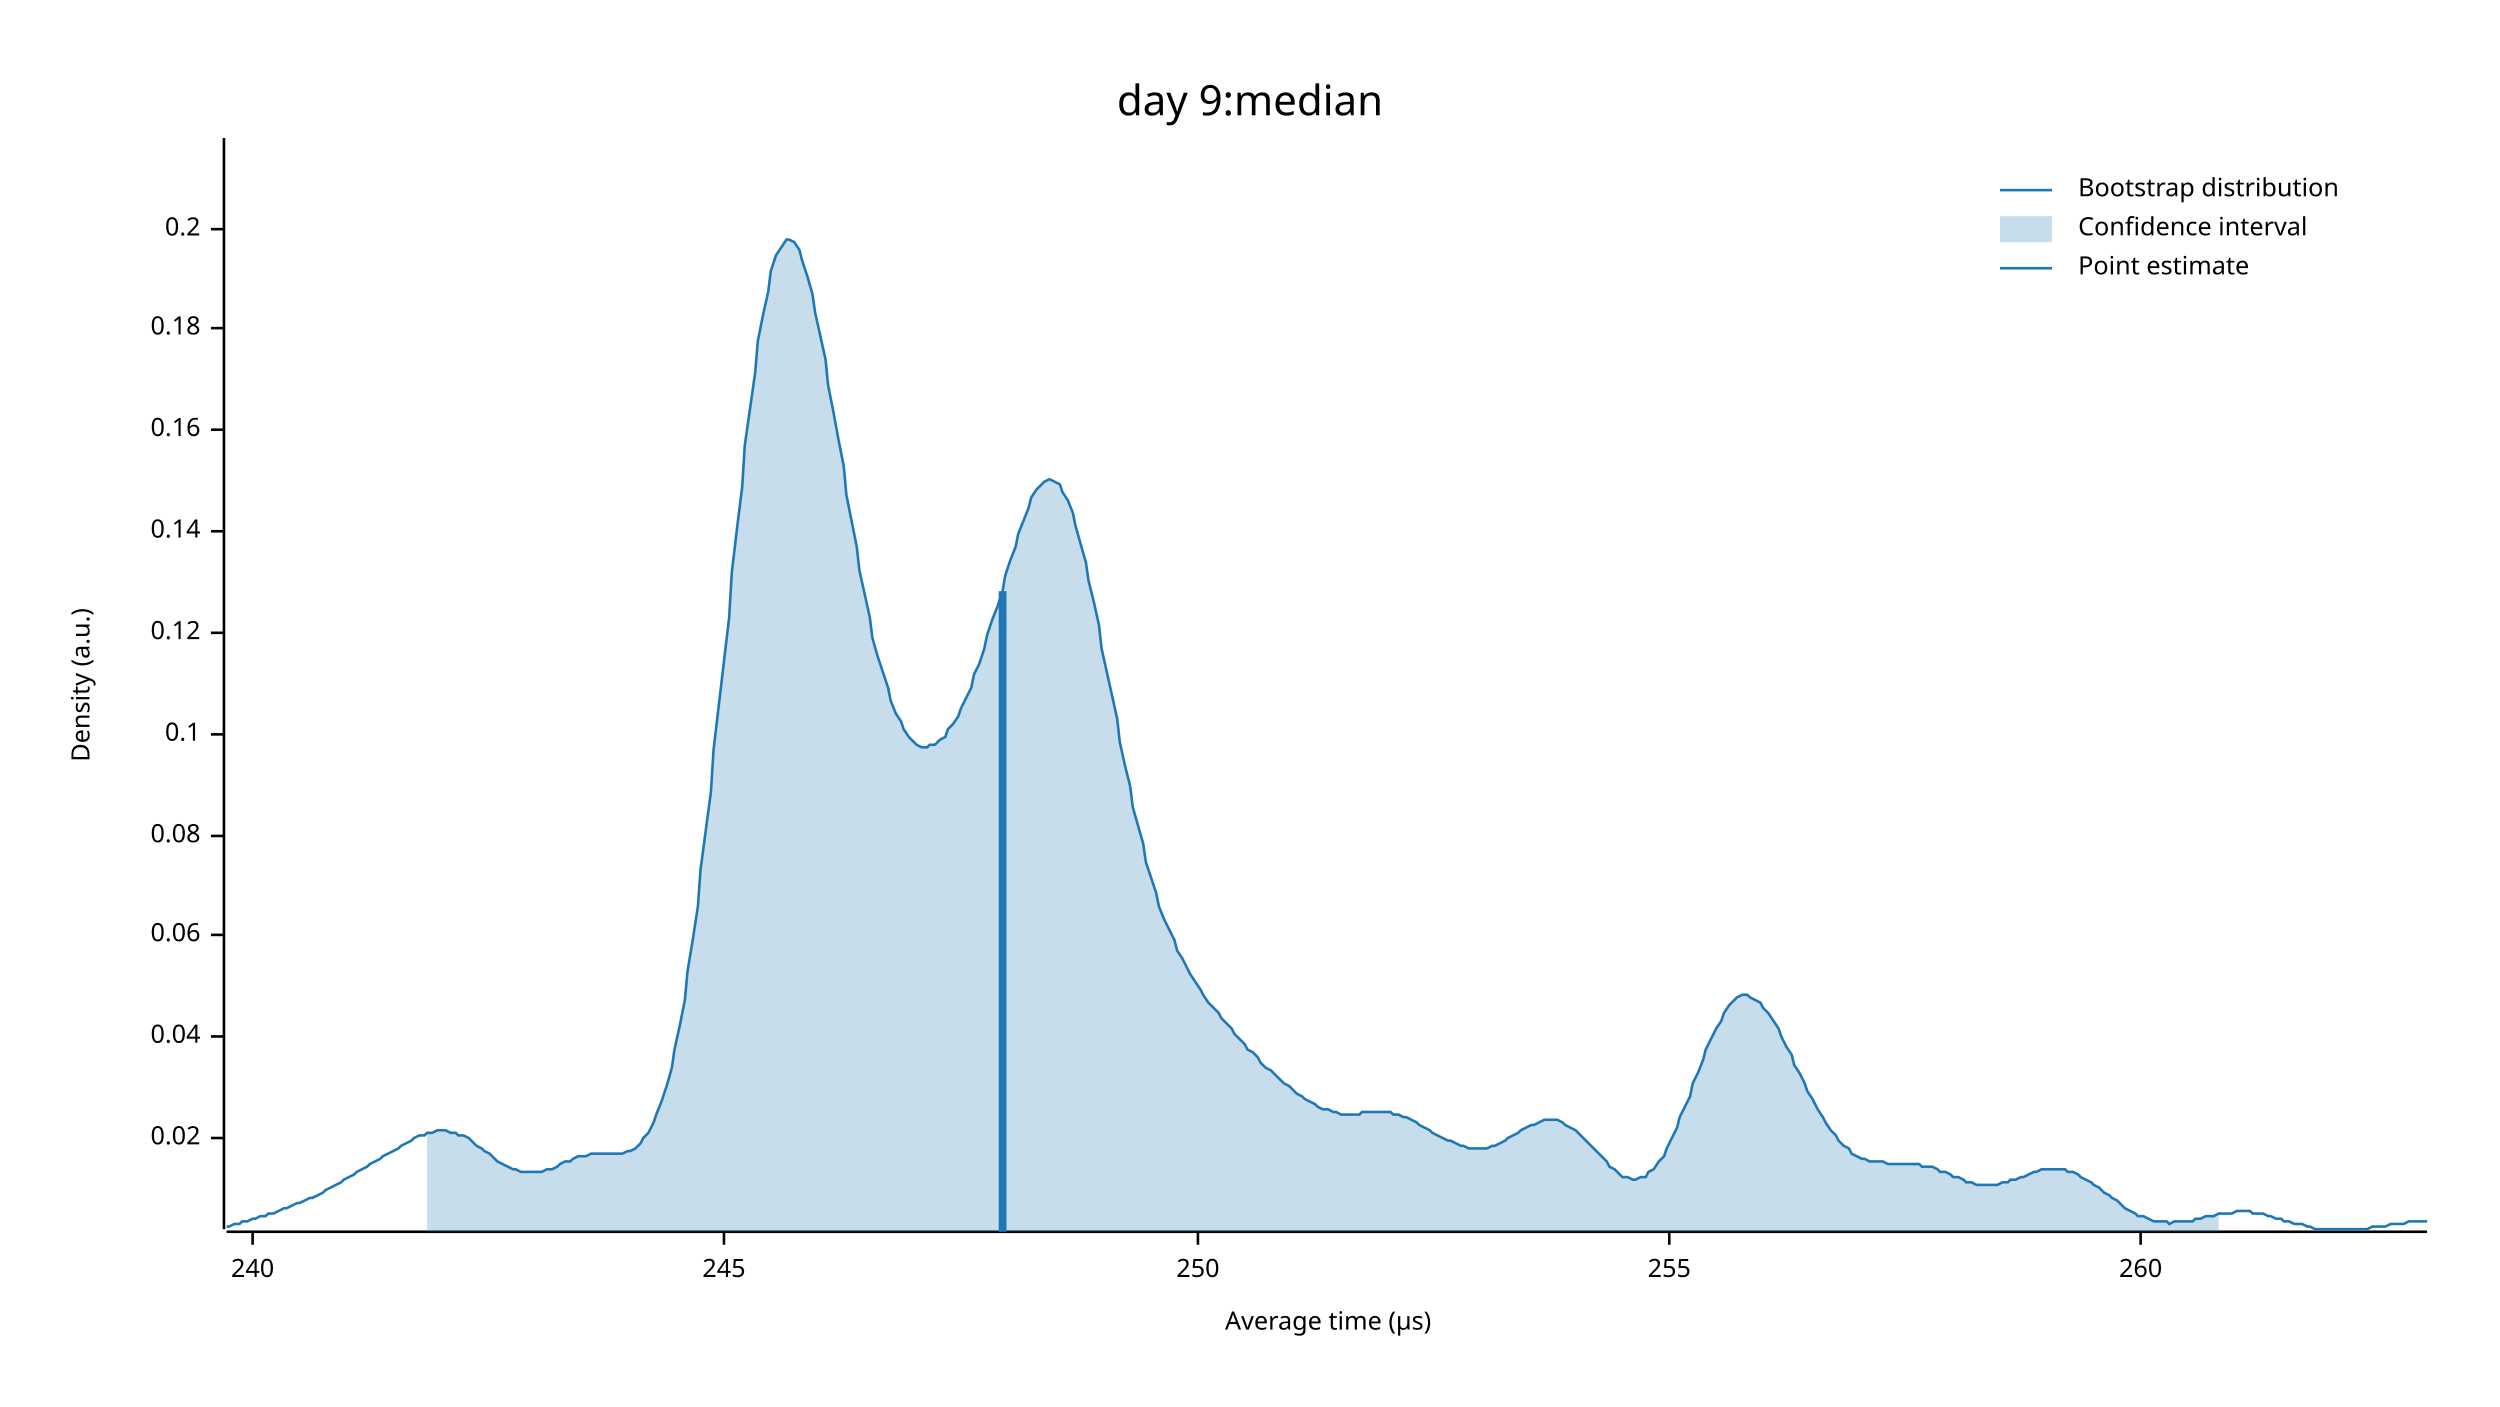
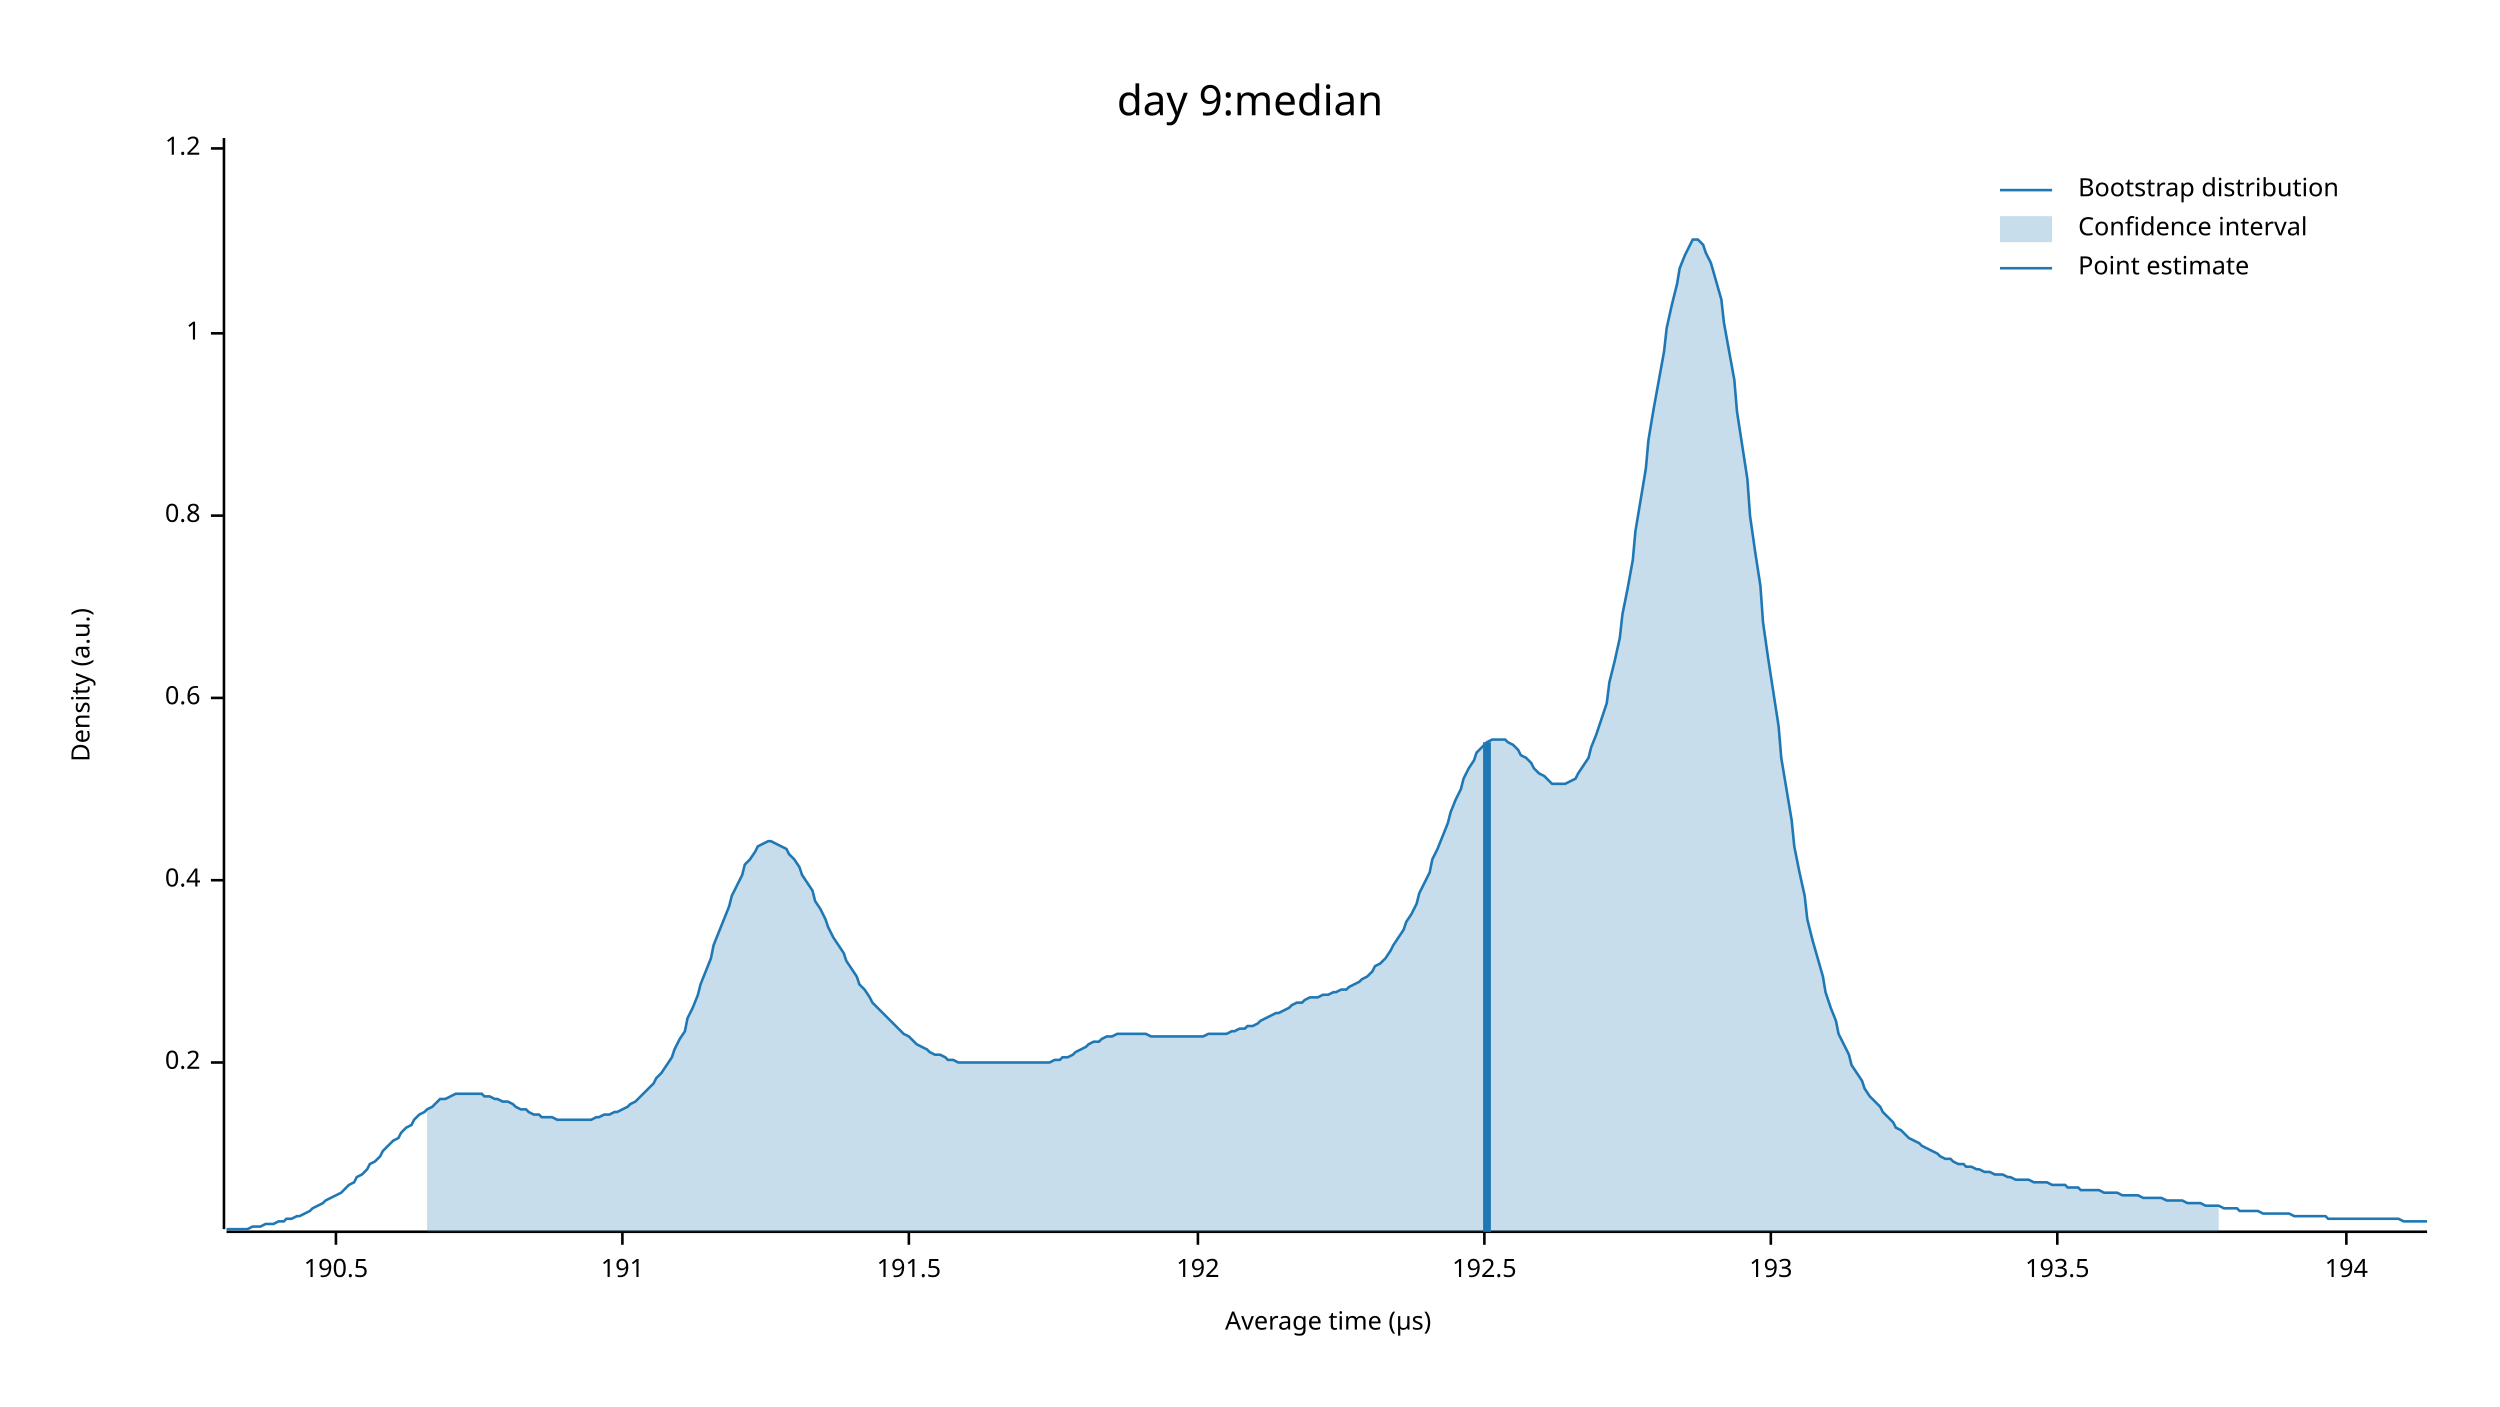
<svg xmlns="http://www.w3.org/2000/svg" width="960" height="540" viewBox="0 0 960 540">
  <text x="480" y="32" dy="0.76em" text-anchor="middle" font-family="sans-serif" font-size="16.129" opacity="1" fill="#000000">
day 9:median
</text>
  <text x="27" y="263" dy="0.76em" text-anchor="middle" font-family="sans-serif" font-size="9.677" opacity="1" fill="#000000" transform="rotate(270, 27, 263)">
Density (a.u.)
</text>
  <text x="510" y="513" dy="-0.5ex" text-anchor="middle" font-family="sans-serif" font-size="9.677" opacity="1" fill="#000000">
Average time (µs)
</text>
  <polyline fill="none" opacity="1" stroke="#000000" stroke-width="1" points="86,53 86,472 " />
-   <text x="77" y="437" dy="0.5ex" text-anchor="end" font-family="sans-serif" font-size="9.677" opacity="1" fill="#000000">
- 0.02
- </text>
-   <polyline fill="none" opacity="1" stroke="#000000" stroke-width="1" points="81,437 86,437 " />
-   <text x="77" y="398" dy="0.5ex" text-anchor="end" font-family="sans-serif" font-size="9.677" opacity="1" fill="#000000">
- 0.04
- </text>
-   <polyline fill="none" opacity="1" stroke="#000000" stroke-width="1" points="81,398 86,398 " />
-   <text x="77" y="359" dy="0.5ex" text-anchor="end" font-family="sans-serif" font-size="9.677" opacity="1" fill="#000000">
- 0.06
- </text>
-   <polyline fill="none" opacity="1" stroke="#000000" stroke-width="1" points="81,359 86,359 " />
-   <text x="77" y="321" dy="0.5ex" text-anchor="end" font-family="sans-serif" font-size="9.677" opacity="1" fill="#000000">
- 0.08
- </text>
-   <polyline fill="none" opacity="1" stroke="#000000" stroke-width="1" points="81,321 86,321 " />
-   <text x="77" y="282" dy="0.5ex" text-anchor="end" font-family="sans-serif" font-size="9.677" opacity="1" fill="#000000">
- 0.1
- </text>
-   <polyline fill="none" opacity="1" stroke="#000000" stroke-width="1" points="81,282 86,282 " />
-   <text x="77" y="243" dy="0.5ex" text-anchor="end" font-family="sans-serif" font-size="9.677" opacity="1" fill="#000000">
- 0.12
- </text>
-   <polyline fill="none" opacity="1" stroke="#000000" stroke-width="1" points="81,243 86,243 " />
-   <text x="77" y="204" dy="0.5ex" text-anchor="end" font-family="sans-serif" font-size="9.677" opacity="1" fill="#000000">
- 0.14
- </text>
-   <polyline fill="none" opacity="1" stroke="#000000" stroke-width="1" points="81,204 86,204 " />
-   <text x="77" y="165" dy="0.5ex" text-anchor="end" font-family="sans-serif" font-size="9.677" opacity="1" fill="#000000">
- 0.16
- </text>
-   <polyline fill="none" opacity="1" stroke="#000000" stroke-width="1" points="81,165 86,165 " />
-   <text x="77" y="126" dy="0.5ex" text-anchor="end" font-family="sans-serif" font-size="9.677" opacity="1" fill="#000000">
- 0.18
- </text>
-   <polyline fill="none" opacity="1" stroke="#000000" stroke-width="1" points="81,126 86,126 " />
-   <text x="77" y="88" dy="0.5ex" text-anchor="end" font-family="sans-serif" font-size="9.677" opacity="1" fill="#000000">
+   <text x="77" y="408" dy="0.5ex" text-anchor="end" font-family="sans-serif" font-size="9.677" opacity="1" fill="#000000">
0.2
</text>
-   <polyline fill="none" opacity="1" stroke="#000000" stroke-width="1" points="81,88 86,88 " />
+   <polyline fill="none" opacity="1" stroke="#000000" stroke-width="1" points="81,408 86,408 " />
+   <text x="77" y="338" dy="0.5ex" text-anchor="end" font-family="sans-serif" font-size="9.677" opacity="1" fill="#000000">
+ 0.4
+ </text>
+   <polyline fill="none" opacity="1" stroke="#000000" stroke-width="1" points="81,338 86,338 " />
+   <text x="77" y="268" dy="0.5ex" text-anchor="end" font-family="sans-serif" font-size="9.677" opacity="1" fill="#000000">
+ 0.6
+ </text>
+   <polyline fill="none" opacity="1" stroke="#000000" stroke-width="1" points="81,268 86,268 " />
+   <text x="77" y="198" dy="0.5ex" text-anchor="end" font-family="sans-serif" font-size="9.677" opacity="1" fill="#000000">
+ 0.8
+ </text>
+   <polyline fill="none" opacity="1" stroke="#000000" stroke-width="1" points="81,198 86,198 " />
+   <text x="77" y="128" dy="0.5ex" text-anchor="end" font-family="sans-serif" font-size="9.677" opacity="1" fill="#000000">
+ 1
+ </text>
+   <polyline fill="none" opacity="1" stroke="#000000" stroke-width="1" points="81,128 86,128 " />
+   <text x="77" y="57" dy="0.5ex" text-anchor="end" font-family="sans-serif" font-size="9.677" opacity="1" fill="#000000">
+ 1.2
+ </text>
+   <polyline fill="none" opacity="1" stroke="#000000" stroke-width="1" points="81,57 86,57 " />
  <polyline fill="none" opacity="1" stroke="#000000" stroke-width="1" points="87,473 932,473 " />
-   <text x="97" y="483" dy="0.76em" text-anchor="middle" font-family="sans-serif" font-size="9.677" opacity="1" fill="#000000">
- 240
+   <text x="129" y="483" dy="0.76em" text-anchor="middle" font-family="sans-serif" font-size="9.677" opacity="1" fill="#000000">
+ 190.5
</text>
-   <polyline fill="none" opacity="1" stroke="#000000" stroke-width="1" points="97,473 97,478 " />
-   <text x="278" y="483" dy="0.76em" text-anchor="middle" font-family="sans-serif" font-size="9.677" opacity="1" fill="#000000">
- 245
+   <polyline fill="none" opacity="1" stroke="#000000" stroke-width="1" points="129,473 129,478 " />
+   <text x="239" y="483" dy="0.76em" text-anchor="middle" font-family="sans-serif" font-size="9.677" opacity="1" fill="#000000">
+ 191
</text>
-   <polyline fill="none" opacity="1" stroke="#000000" stroke-width="1" points="278,473 278,478 " />
+   <polyline fill="none" opacity="1" stroke="#000000" stroke-width="1" points="239,473 239,478 " />
+   <text x="349" y="483" dy="0.76em" text-anchor="middle" font-family="sans-serif" font-size="9.677" opacity="1" fill="#000000">
+ 191.5
+ </text>
+   <polyline fill="none" opacity="1" stroke="#000000" stroke-width="1" points="349,473 349,478 " />
  <text x="460" y="483" dy="0.76em" text-anchor="middle" font-family="sans-serif" font-size="9.677" opacity="1" fill="#000000">
- 250
+ 192
</text>
  <polyline fill="none" opacity="1" stroke="#000000" stroke-width="1" points="460,473 460,478 " />
-   <text x="641" y="483" dy="0.76em" text-anchor="middle" font-family="sans-serif" font-size="9.677" opacity="1" fill="#000000">
- 255
+   <text x="570" y="483" dy="0.76em" text-anchor="middle" font-family="sans-serif" font-size="9.677" opacity="1" fill="#000000">
+ 192.5
</text>
-   <polyline fill="none" opacity="1" stroke="#000000" stroke-width="1" points="641,473 641,478 " />
-   <text x="822" y="483" dy="0.76em" text-anchor="middle" font-family="sans-serif" font-size="9.677" opacity="1" fill="#000000">
- 260
+   <polyline fill="none" opacity="1" stroke="#000000" stroke-width="1" points="570,473 570,478 " />
+   <text x="680" y="483" dy="0.76em" text-anchor="middle" font-family="sans-serif" font-size="9.677" opacity="1" fill="#000000">
+ 193
</text>
-   <polyline fill="none" opacity="1" stroke="#000000" stroke-width="1" points="822,473 822,478 " />
-   <polyline fill="none" opacity="1" stroke="#1F78B4" stroke-width="1" points="87,471 88,471 90,470 92,470 93,469 95,469 97,468 98,468 100,467 102,467 103,466 105,466 107,465 109,464 110,464 112,463 114,462 115,462 117,461 119,460 120,460 122,459 124,458 125,457 127,456 129,455 131,454 132,453 134,452 136,451 137,450 139,449 141,448 142,447 144,446 146,445 147,444 149,443 151,442 153,441 154,440 156,439 158,438 159,437 161,436 163,436 164,435 166,435 168,434 169,434 171,434 173,435 175,435 176,436 178,436 180,437 181,438 183,440 185,441 186,442 188,443 190,445 191,446 193,447 195,448 197,449 198,449 200,450 202,450 203,450 205,450 207,450 208,450 210,449 212,449 214,448 215,447 217,446 219,446 220,445 222,444 224,444 225,444 227,443 229,443 230,443 232,443 234,443 236,443 237,443 239,443 241,442 242,442 244,441 246,439 247,437 249,435 251,431 252,428 254,423 256,417 258,410 259,403 261,394 263,384 264,373 266,361 268,348 269,334 271,319 273,304 274,288 276,271 278,254 280,237 281,220 283,203 285,187 286,171 288,157 290,143 291,131 293,121 295,112 296,104 298,98 300,95 302,92 303,92 305,93 307,96 308,100 310,106 312,113 313,120 315,129 317,138 318,148 320,158 322,169 324,179 325,190 327,200 329,210 330,219 332,228 334,237 335,245 337,252 339,258 341,264 342,269 344,274 346,277 347,280 349,283 351,285 352,286 354,287 356,287 357,286 359,286 361,284 363,283 364,280 366,278 368,275 369,272 371,268 373,264 374,259 376,255 378,249 379,244 381,238 383,233 385,227 386,221 388,215 390,210 391,205 393,200 395,195 396,191 398,188 400,186 401,185 403,184 405,185 407,186 408,189 410,192 412,197 413,202 415,209 417,216 418,223 420,231 422,240 423,249 425,258 427,267 429,276 430,285 432,294 434,302 435,310 437,317 439,324 440,331 442,337 444,343 445,348 447,353 449,357 451,361 452,365 454,368 456,372 457,374 459,377 461,380 462,382 464,385 466,387 468,389 469,391 471,393 473,395 474,397 476,399 478,401 479,403 481,404 483,406 484,408 486,410 488,411 490,413 491,414 493,416 495,417 496,418 498,420 500,421 501,422 503,423 505,424 506,425 508,426 510,426 512,427 513,427 515,428 517,428 518,428 520,428 522,428 523,427 525,427 527,427 528,427 530,427 532,427 534,427 535,428 537,428 539,429 540,429 542,430 544,431 545,432 547,433 549,434 550,435 552,436 554,437 556,438 557,438 559,439 561,440 562,440 564,441 566,441 567,441 569,441 571,441 573,440 574,440 576,439 578,438 579,437 581,436 583,435 584,434 586,433 588,432 589,432 591,431 593,430 595,430 596,430 598,430 600,431 601,432 603,433 605,434 606,435 608,437 610,439 611,440 613,442 615,444 617,446 618,448 620,449 622,451 623,452 625,452 627,453 628,453 630,452 632,452 633,450 635,449 637,446 639,444 640,441 642,437 644,433 645,429 647,425 649,421 650,416 652,412 654,407 655,403 657,399 659,395 661,392 662,389 664,386 666,384 667,383 669,382 671,382 672,383 674,384 676,385 677,387 679,389 681,392 683,395 684,398 686,402 688,405 689,409 691,412 693,416 694,419 696,422 698,426 700,429 701,431 703,434 705,436 706,438 708,440 710,441 711,443 713,444 715,445 716,445 718,446 720,446 722,446 723,446 725,447 727,447 728,447 730,447 732,447 733,447 735,447 737,447 738,448 740,448 742,448 744,449 745,450 747,450 749,451 750,452 752,452 754,453 755,454 757,454 759,455 760,455 762,455 764,455 766,455 767,455 769,454 771,454 772,453 774,453 776,452 777,452 779,451 781,450 782,450 784,449 786,449 788,449 789,449 791,449 793,449 794,450 796,450 798,451 799,452 801,453 803,454 804,455 806,456 808,458 810,459 811,460 813,461 815,463 816,464 818,465 820,466 821,467 823,467 825,468 827,469 828,469 830,469 832,469 833,470 835,469 837,469 838,469 840,469 842,469 843,468 845,468 847,467 849,467 850,467 852,466 854,466 855,466 857,466 859,465 860,465 862,465 864,465 865,466 867,466 869,466 871,467 872,467 874,468 876,468 877,469 879,469 881,470 882,470 884,470 886,471 887,471 889,472 891,472 893,472 894,472 896,472 898,472 899,472 901,472 903,472 904,472 906,472 908,472 909,472 911,471 913,471 915,471 916,471 918,470 920,470 921,470 923,470 925,469 926,469 928,469 930,469 932,469 " />
-   <polygon opacity="0.25" fill="#1F78B4" points="164,435 166,435 168,434 169,434 171,434 173,435 175,435 176,436 178,436 180,437 181,438 183,440 185,441 186,442 188,443 190,445 191,446 193,447 195,448 197,449 198,449 200,450 202,450 203,450 205,450 207,450 208,450 210,449 212,449 214,448 215,447 217,446 219,446 220,445 222,444 224,444 225,444 227,443 229,443 230,443 232,443 234,443 236,443 237,443 239,443 241,442 242,442 244,441 246,439 247,437 249,435 251,431 252,428 254,423 256,417 258,410 259,403 261,394 263,384 264,373 266,361 268,348 269,334 271,319 273,304 274,288 276,271 278,254 280,237 281,220 283,203 285,187 286,171 288,157 290,143 291,131 293,121 295,112 296,104 298,98 300,95 302,92 303,92 305,93 307,96 308,100 310,106 312,113 313,120 315,129 317,138 318,148 320,158 322,169 324,179 325,190 327,200 329,210 330,219 332,228 334,237 335,245 337,252 339,258 341,264 342,269 344,274 346,277 347,280 349,283 351,285 352,286 354,287 356,287 357,286 359,286 361,284 363,283 364,280 366,278 368,275 369,272 371,268 373,264 374,259 376,255 378,249 379,244 381,238 383,233 385,227 386,221 388,215 390,210 391,205 393,200 395,195 396,191 398,188 400,186 401,185 403,184 405,185 407,186 408,189 410,192 412,197 413,202 415,209 417,216 418,223 420,231 422,240 423,249 425,258 427,267 429,276 430,285 432,294 434,302 435,310 437,317 439,324 440,331 442,337 444,343 445,348 447,353 449,357 451,361 452,365 454,368 456,372 457,374 459,377 461,380 462,382 464,385 466,387 468,389 469,391 471,393 473,395 474,397 476,399 478,401 479,403 481,404 483,406 484,408 486,410 488,411 490,413 491,414 493,416 495,417 496,418 498,420 500,421 501,422 503,423 505,424 506,425 508,426 510,426 512,427 513,427 515,428 517,428 518,428 520,428 522,428 523,427 525,427 527,427 528,427 530,427 532,427 534,427 535,428 537,428 539,429 540,429 542,430 544,431 545,432 547,433 549,434 550,435 552,436 554,437 556,438 557,438 559,439 561,440 562,440 564,441 566,441 567,441 569,441 571,441 573,440 574,440 576,439 578,438 579,437 581,436 583,435 584,434 586,433 588,432 589,432 591,431 593,430 595,430 596,430 598,430 600,431 601,432 603,433 605,434 606,435 608,437 610,439 611,440 613,442 615,444 617,446 618,448 620,449 622,451 623,452 625,452 627,453 628,453 630,452 632,452 633,450 635,449 637,446 639,444 640,441 642,437 644,433 645,429 647,425 649,421 650,416 652,412 654,407 655,403 657,399 659,395 661,392 662,389 664,386 666,384 667,383 669,382 671,382 672,383 674,384 676,385 677,387 679,389 681,392 683,395 684,398 686,402 688,405 689,409 691,412 693,416 694,419 696,422 698,426 700,429 701,431 703,434 705,436 706,438 708,440 710,441 711,443 713,444 715,445 716,445 718,446 720,446 722,446 723,446 725,447 727,447 728,447 730,447 732,447 733,447 735,447 737,447 738,448 740,448 742,448 744,449 745,450 747,450 749,451 750,452 752,452 754,453 755,454 757,454 759,455 760,455 762,455 764,455 766,455 767,455 769,454 771,454 772,453 774,453 776,452 777,452 779,451 781,450 782,450 784,449 786,449 788,449 789,449 791,449 793,449 794,450 796,450 798,451 799,452 801,453 803,454 804,455 806,456 808,458 810,459 811,460 813,461 815,463 816,464 818,465 820,466 821,467 823,467 825,468 827,469 828,469 830,469 832,469 833,470 835,469 837,469 838,469 840,469 842,469 843,468 845,468 847,467 849,467 850,467 852,466 852,473 164,473 " />
-   <polyline fill="none" opacity="1" stroke="#1F78B4" stroke-width="3" points="385,473 385,227 " />
+   <polyline fill="none" opacity="1" stroke="#000000" stroke-width="1" points="680,473 680,478 " />
+   <text x="790" y="483" dy="0.76em" text-anchor="middle" font-family="sans-serif" font-size="9.677" opacity="1" fill="#000000">
+ 193.5
+ </text>
+   <polyline fill="none" opacity="1" stroke="#000000" stroke-width="1" points="790,473 790,478 " />
+   <text x="901" y="483" dy="0.76em" text-anchor="middle" font-family="sans-serif" font-size="9.677" opacity="1" fill="#000000">
+ 194
+ </text>
+   <polyline fill="none" opacity="1" stroke="#000000" stroke-width="1" points="901,473 901,478 " />
+   <polyline fill="none" opacity="1" stroke="#1F78B4" stroke-width="1" points="87,472 88,472 90,472 92,472 93,472 95,472 97,471 98,471 100,471 102,470 103,470 105,470 107,469 109,469 110,468 112,468 114,467 115,467 117,466 119,465 120,464 122,463 124,462 125,461 127,460 129,459 131,458 132,457 134,455 136,454 137,452 139,451 141,449 142,447 144,446 146,444 147,442 149,440 151,438 153,437 154,435 156,433 158,432 159,430 161,428 163,427 164,426 166,425 168,423 169,422 171,422 173,421 175,420 176,420 178,420 180,420 181,420 183,420 185,420 186,421 188,421 190,422 191,422 193,423 195,423 197,424 198,425 200,426 202,426 203,427 205,428 207,428 208,429 210,429 212,429 214,430 215,430 217,430 219,430 220,430 222,430 224,430 225,430 227,430 229,429 230,429 232,428 234,428 236,427 237,427 239,426 241,425 242,424 244,423 246,421 247,420 249,418 251,416 252,414 254,412 256,409 258,406 259,403 261,399 263,396 264,391 266,387 268,382 269,378 271,373 273,368 274,363 276,358 278,353 280,348 281,344 283,340 285,336 286,332 288,330 290,327 291,325 293,324 295,323 296,323 298,324 300,325 302,326 303,328 305,330 307,333 308,336 310,339 312,342 313,346 315,349 317,353 318,356 320,360 322,363 324,366 325,369 327,372 329,375 330,378 332,380 334,383 335,385 337,387 339,389 341,391 342,392 344,394 346,396 347,397 349,398 351,400 352,401 354,402 356,403 357,404 359,405 361,405 363,406 364,407 366,407 368,408 369,408 371,408 373,408 374,408 376,408 378,408 379,408 381,408 383,408 385,408 386,408 388,408 390,408 391,408 393,408 395,408 396,408 398,408 400,408 401,408 403,408 405,407 407,407 408,406 410,406 412,405 413,404 415,403 417,402 418,401 420,400 422,400 423,399 425,398 427,398 429,397 430,397 432,397 434,397 435,397 437,397 439,397 440,397 442,398 444,398 445,398 447,398 449,398 451,398 452,398 454,398 456,398 457,398 459,398 461,398 462,398 464,397 466,397 468,397 469,397 471,397 473,396 474,396 476,395 478,395 479,394 481,394 483,393 484,392 486,391 488,390 490,389 491,389 493,388 495,387 496,386 498,385 500,385 501,384 503,383 505,383 506,383 508,382 510,382 512,381 513,381 515,380 517,380 518,379 520,378 522,377 523,376 525,375 527,373 528,371 530,370 532,368 534,365 535,363 537,360 539,357 540,354 542,351 544,347 545,343 547,339 549,335 550,330 552,326 554,321 556,316 557,312 559,307 561,303 562,299 564,295 566,292 567,289 569,287 571,285 573,284 574,284 576,284 578,284 579,285 581,286 583,288 584,290 586,291 588,293 589,295 591,297 593,298 595,300 596,301 598,301 600,301 601,301 603,300 605,299 606,297 608,294 610,291 611,287 613,282 615,276 617,270 618,262 620,254 622,245 623,236 625,226 627,215 628,204 630,192 632,180 633,169 635,157 637,146 639,135 640,126 642,117 644,109 645,103 647,98 649,94 650,92 652,92 654,94 655,97 657,101 659,108 661,115 662,124 664,135 666,146 667,158 669,171 671,184 672,198 674,212 676,225 677,239 679,253 681,266 683,279 684,291 686,303 688,315 689,325 691,335 693,344 694,353 696,361 698,368 700,375 701,381 703,387 705,392 706,397 708,401 710,405 711,409 713,412 715,415 716,418 718,421 720,423 722,425 723,427 725,429 727,431 728,433 730,434 732,436 733,437 735,438 737,439 738,440 740,441 742,442 744,443 745,444 747,445 749,445 750,446 752,447 754,447 755,448 757,448 759,449 760,449 762,450 764,450 766,451 767,451 769,451 771,452 772,452 774,453 776,453 777,453 779,453 781,454 782,454 784,454 786,454 788,455 789,455 791,455 793,455 794,456 796,456 798,456 799,457 801,457 803,457 804,457 806,457 808,458 810,458 811,458 813,458 815,459 816,459 818,459 820,459 821,459 823,460 825,460 827,460 828,460 830,460 832,461 833,461 835,461 837,461 838,461 840,462 842,462 843,462 845,462 847,463 849,463 850,463 852,463 854,464 855,464 857,464 859,464 860,465 862,465 864,465 865,465 867,465 869,466 871,466 872,466 874,466 876,466 877,466 879,466 881,467 882,467 884,467 886,467 887,467 889,467 891,467 893,467 894,468 896,468 898,468 899,468 901,468 903,468 904,468 906,468 908,468 909,468 911,468 913,468 915,468 916,468 918,468 920,468 921,468 923,469 925,469 926,469 928,469 930,469 932,469 " />
+   <polygon opacity="0.25" fill="#1F78B4" points="164,426 166,425 168,423 169,422 171,422 173,421 175,420 176,420 178,420 180,420 181,420 183,420 185,420 186,421 188,421 190,422 191,422 193,423 195,423 197,424 198,425 200,426 202,426 203,427 205,428 207,428 208,429 210,429 212,429 214,430 215,430 217,430 219,430 220,430 222,430 224,430 225,430 227,430 229,429 230,429 232,428 234,428 236,427 237,427 239,426 241,425 242,424 244,423 246,421 247,420 249,418 251,416 252,414 254,412 256,409 258,406 259,403 261,399 263,396 264,391 266,387 268,382 269,378 271,373 273,368 274,363 276,358 278,353 280,348 281,344 283,340 285,336 286,332 288,330 290,327 291,325 293,324 295,323 296,323 298,324 300,325 302,326 303,328 305,330 307,333 308,336 310,339 312,342 313,346 315,349 317,353 318,356 320,360 322,363 324,366 325,369 327,372 329,375 330,378 332,380 334,383 335,385 337,387 339,389 341,391 342,392 344,394 346,396 347,397 349,398 351,400 352,401 354,402 356,403 357,404 359,405 361,405 363,406 364,407 366,407 368,408 369,408 371,408 373,408 374,408 376,408 378,408 379,408 381,408 383,408 385,408 386,408 388,408 390,408 391,408 393,408 395,408 396,408 398,408 400,408 401,408 403,408 405,407 407,407 408,406 410,406 412,405 413,404 415,403 417,402 418,401 420,400 422,400 423,399 425,398 427,398 429,397 430,397 432,397 434,397 435,397 437,397 439,397 440,397 442,398 444,398 445,398 447,398 449,398 451,398 452,398 454,398 456,398 457,398 459,398 461,398 462,398 464,397 466,397 468,397 469,397 471,397 473,396 474,396 476,395 478,395 479,394 481,394 483,393 484,392 486,391 488,390 490,389 491,389 493,388 495,387 496,386 498,385 500,385 501,384 503,383 505,383 506,383 508,382 510,382 512,381 513,381 515,380 517,380 518,379 520,378 522,377 523,376 525,375 527,373 528,371 530,370 532,368 534,365 535,363 537,360 539,357 540,354 542,351 544,347 545,343 547,339 549,335 550,330 552,326 554,321 556,316 557,312 559,307 561,303 562,299 564,295 566,292 567,289 569,287 571,285 573,284 574,284 576,284 578,284 579,285 581,286 583,288 584,290 586,291 588,293 589,295 591,297 593,298 595,300 596,301 598,301 600,301 601,301 603,300 605,299 606,297 608,294 610,291 611,287 613,282 615,276 617,270 618,262 620,254 622,245 623,236 625,226 627,215 628,204 630,192 632,180 633,169 635,157 637,146 639,135 640,126 642,117 644,109 645,103 647,98 649,94 650,92 652,92 654,94 655,97 657,101 659,108 661,115 662,124 664,135 666,146 667,158 669,171 671,184 672,198 674,212 676,225 677,239 679,253 681,266 683,279 684,291 686,303 688,315 689,325 691,335 693,344 694,353 696,361 698,368 700,375 701,381 703,387 705,392 706,397 708,401 710,405 711,409 713,412 715,415 716,418 718,421 720,423 722,425 723,427 725,429 727,431 728,433 730,434 732,436 733,437 735,438 737,439 738,440 740,441 742,442 744,443 745,444 747,445 749,445 750,446 752,447 754,447 755,448 757,448 759,449 760,449 762,450 764,450 766,451 767,451 769,451 771,452 772,452 774,453 776,453 777,453 779,453 781,454 782,454 784,454 786,454 788,455 789,455 791,455 793,455 794,456 796,456 798,456 799,457 801,457 803,457 804,457 806,457 808,458 810,458 811,458 813,458 815,459 816,459 818,459 820,459 821,459 823,460 825,460 827,460 828,460 830,460 832,461 833,461 835,461 837,461 838,461 840,462 842,462 843,462 845,462 847,463 849,463 850,463 852,463 852,473 164,473 " />
+   <polyline fill="none" opacity="1" stroke="#1F78B4" stroke-width="3" points="571,473 571,285 " />
  <text x="798" y="68" dy="0.76em" text-anchor="start" font-family="sans-serif" font-size="9.677" opacity="1" fill="#000000">
Bootstrap distribution
</text>
  <text x="798" y="83" dy="0.76em" text-anchor="start" font-family="sans-serif" font-size="9.677" opacity="1" fill="#000000">
Confidence interval
</text>
  <text x="798" y="98" dy="0.76em" text-anchor="start" font-family="sans-serif" font-size="9.677" opacity="1" fill="#000000">
Point estimate
</text>
  <polyline fill="none" opacity="1" stroke="#1F78B4" stroke-width="1" points="768,73 788,73 " />
  <rect x="768" y="83" width="20" height="10" opacity="0.25" fill="#1F78B4" stroke="none" />
  <polyline fill="none" opacity="1" stroke="#1F78B4" stroke-width="1" points="768,103 788,103 " />
</svg>
